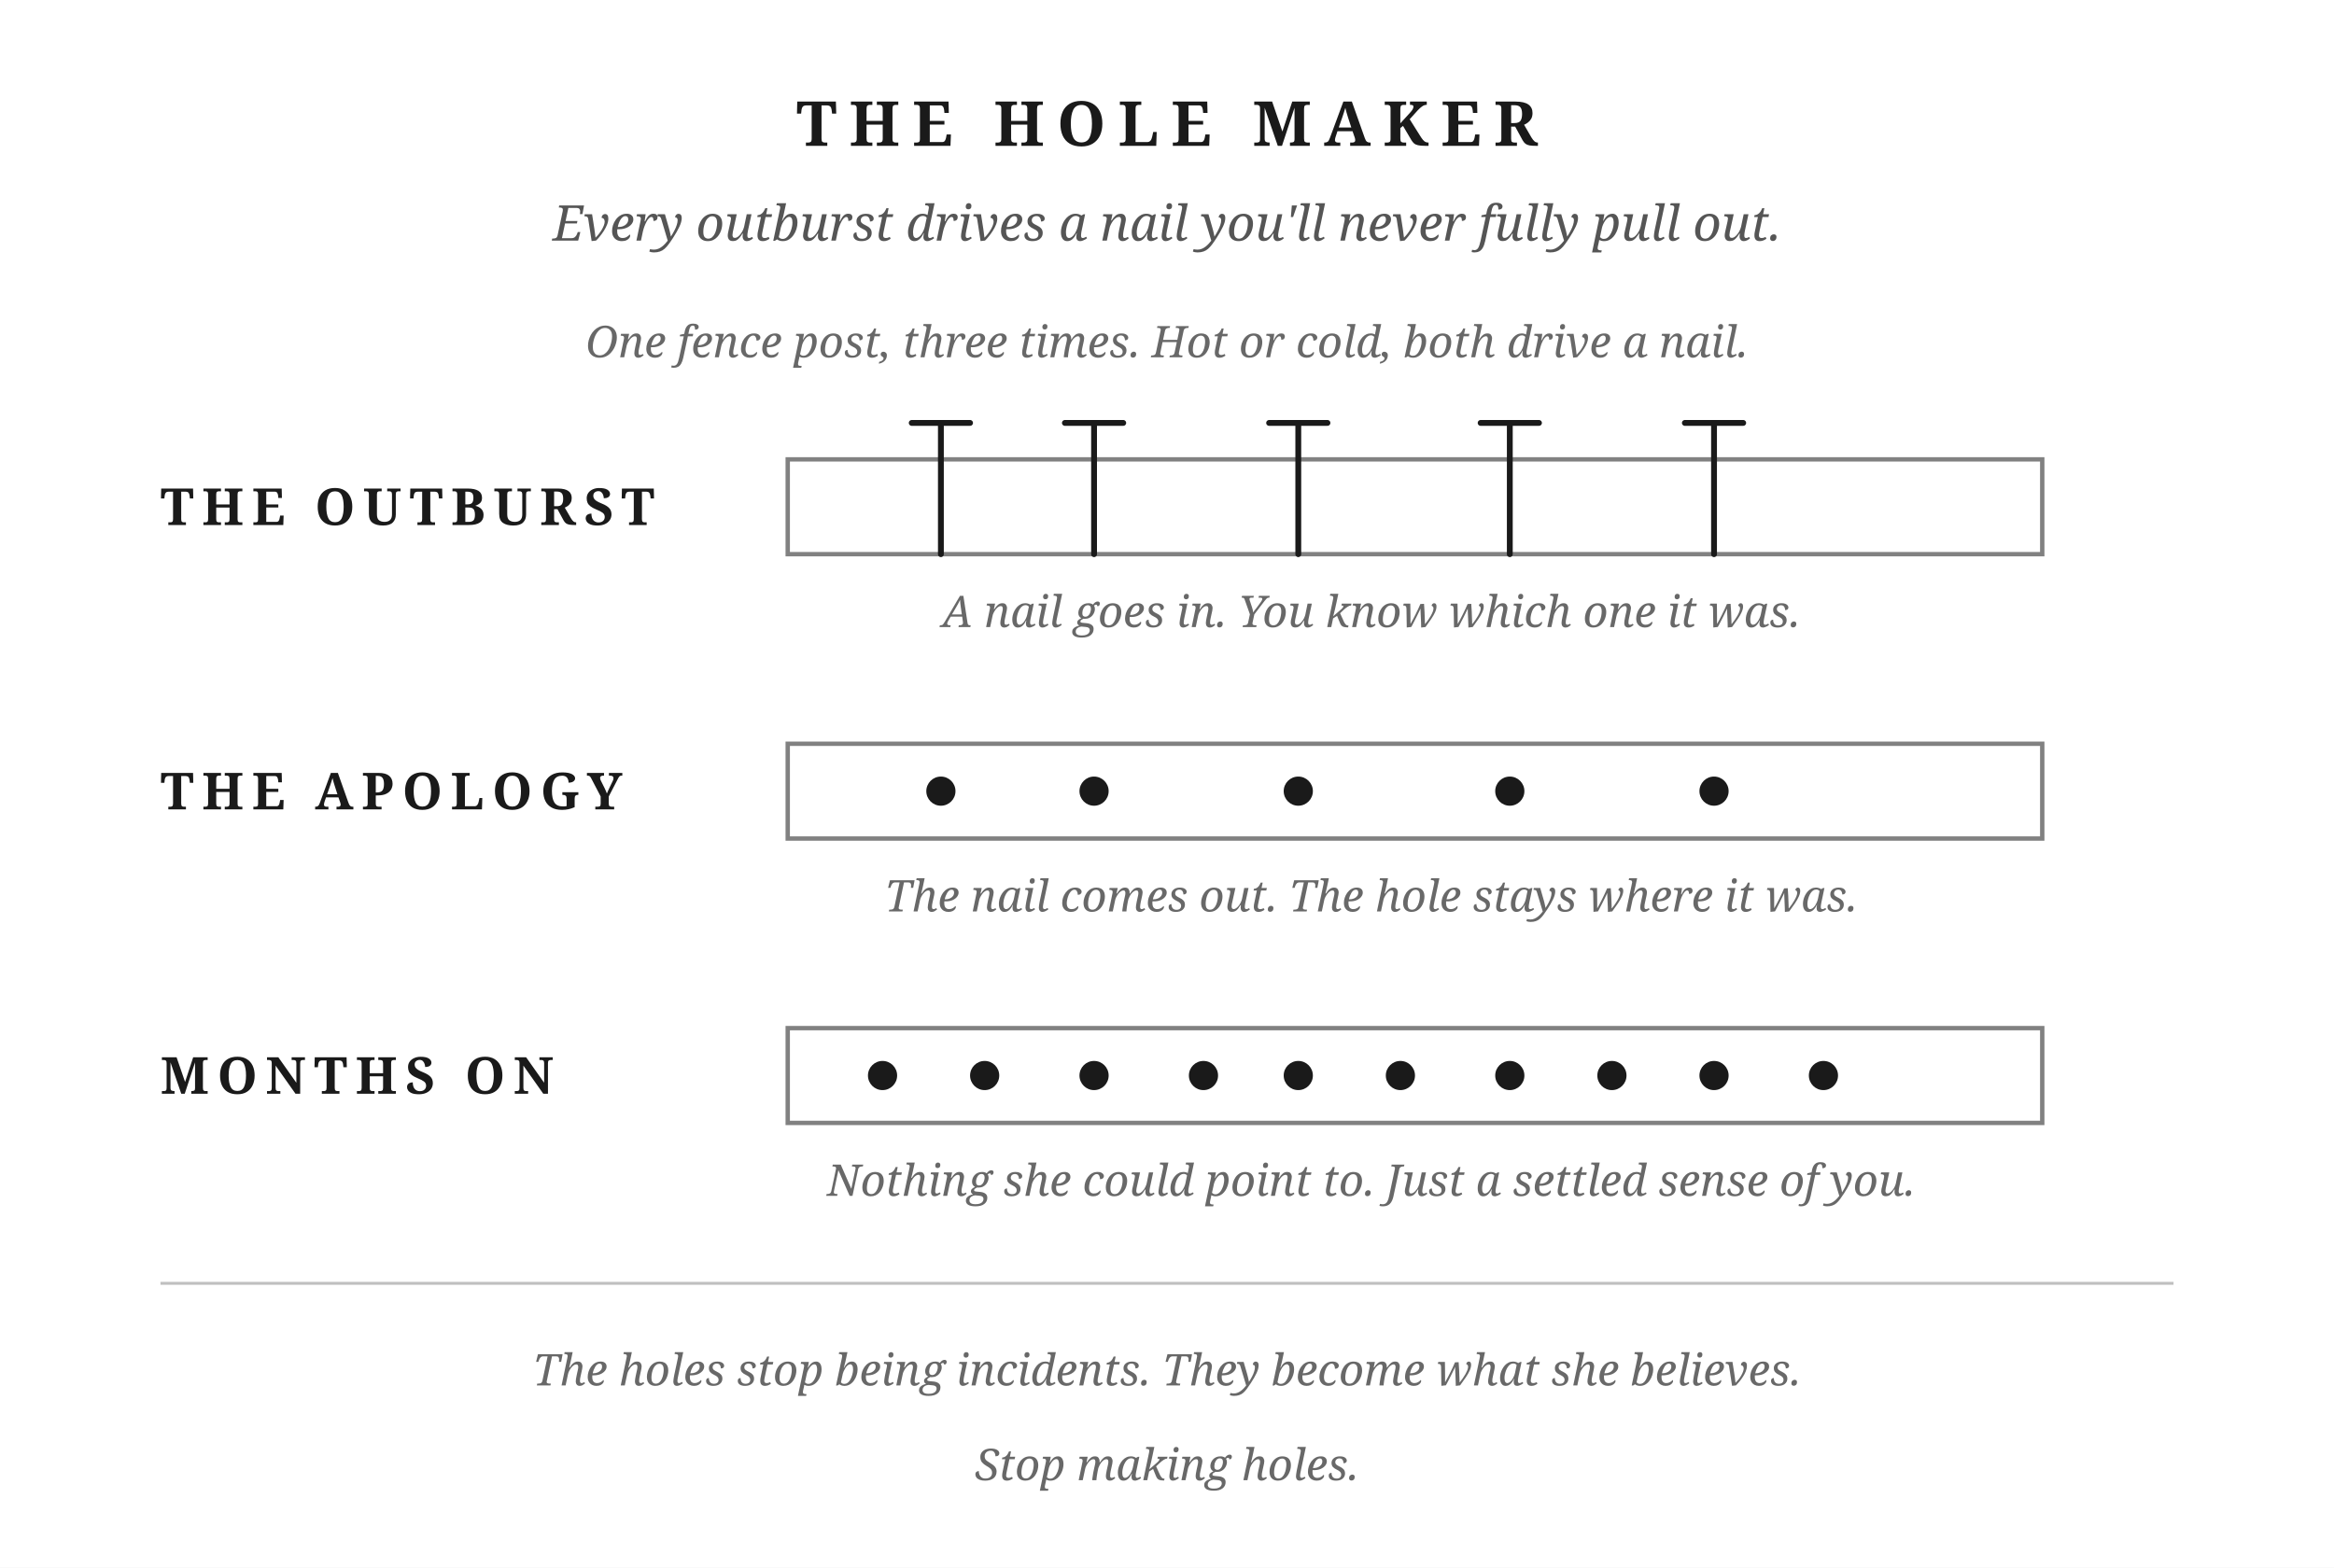
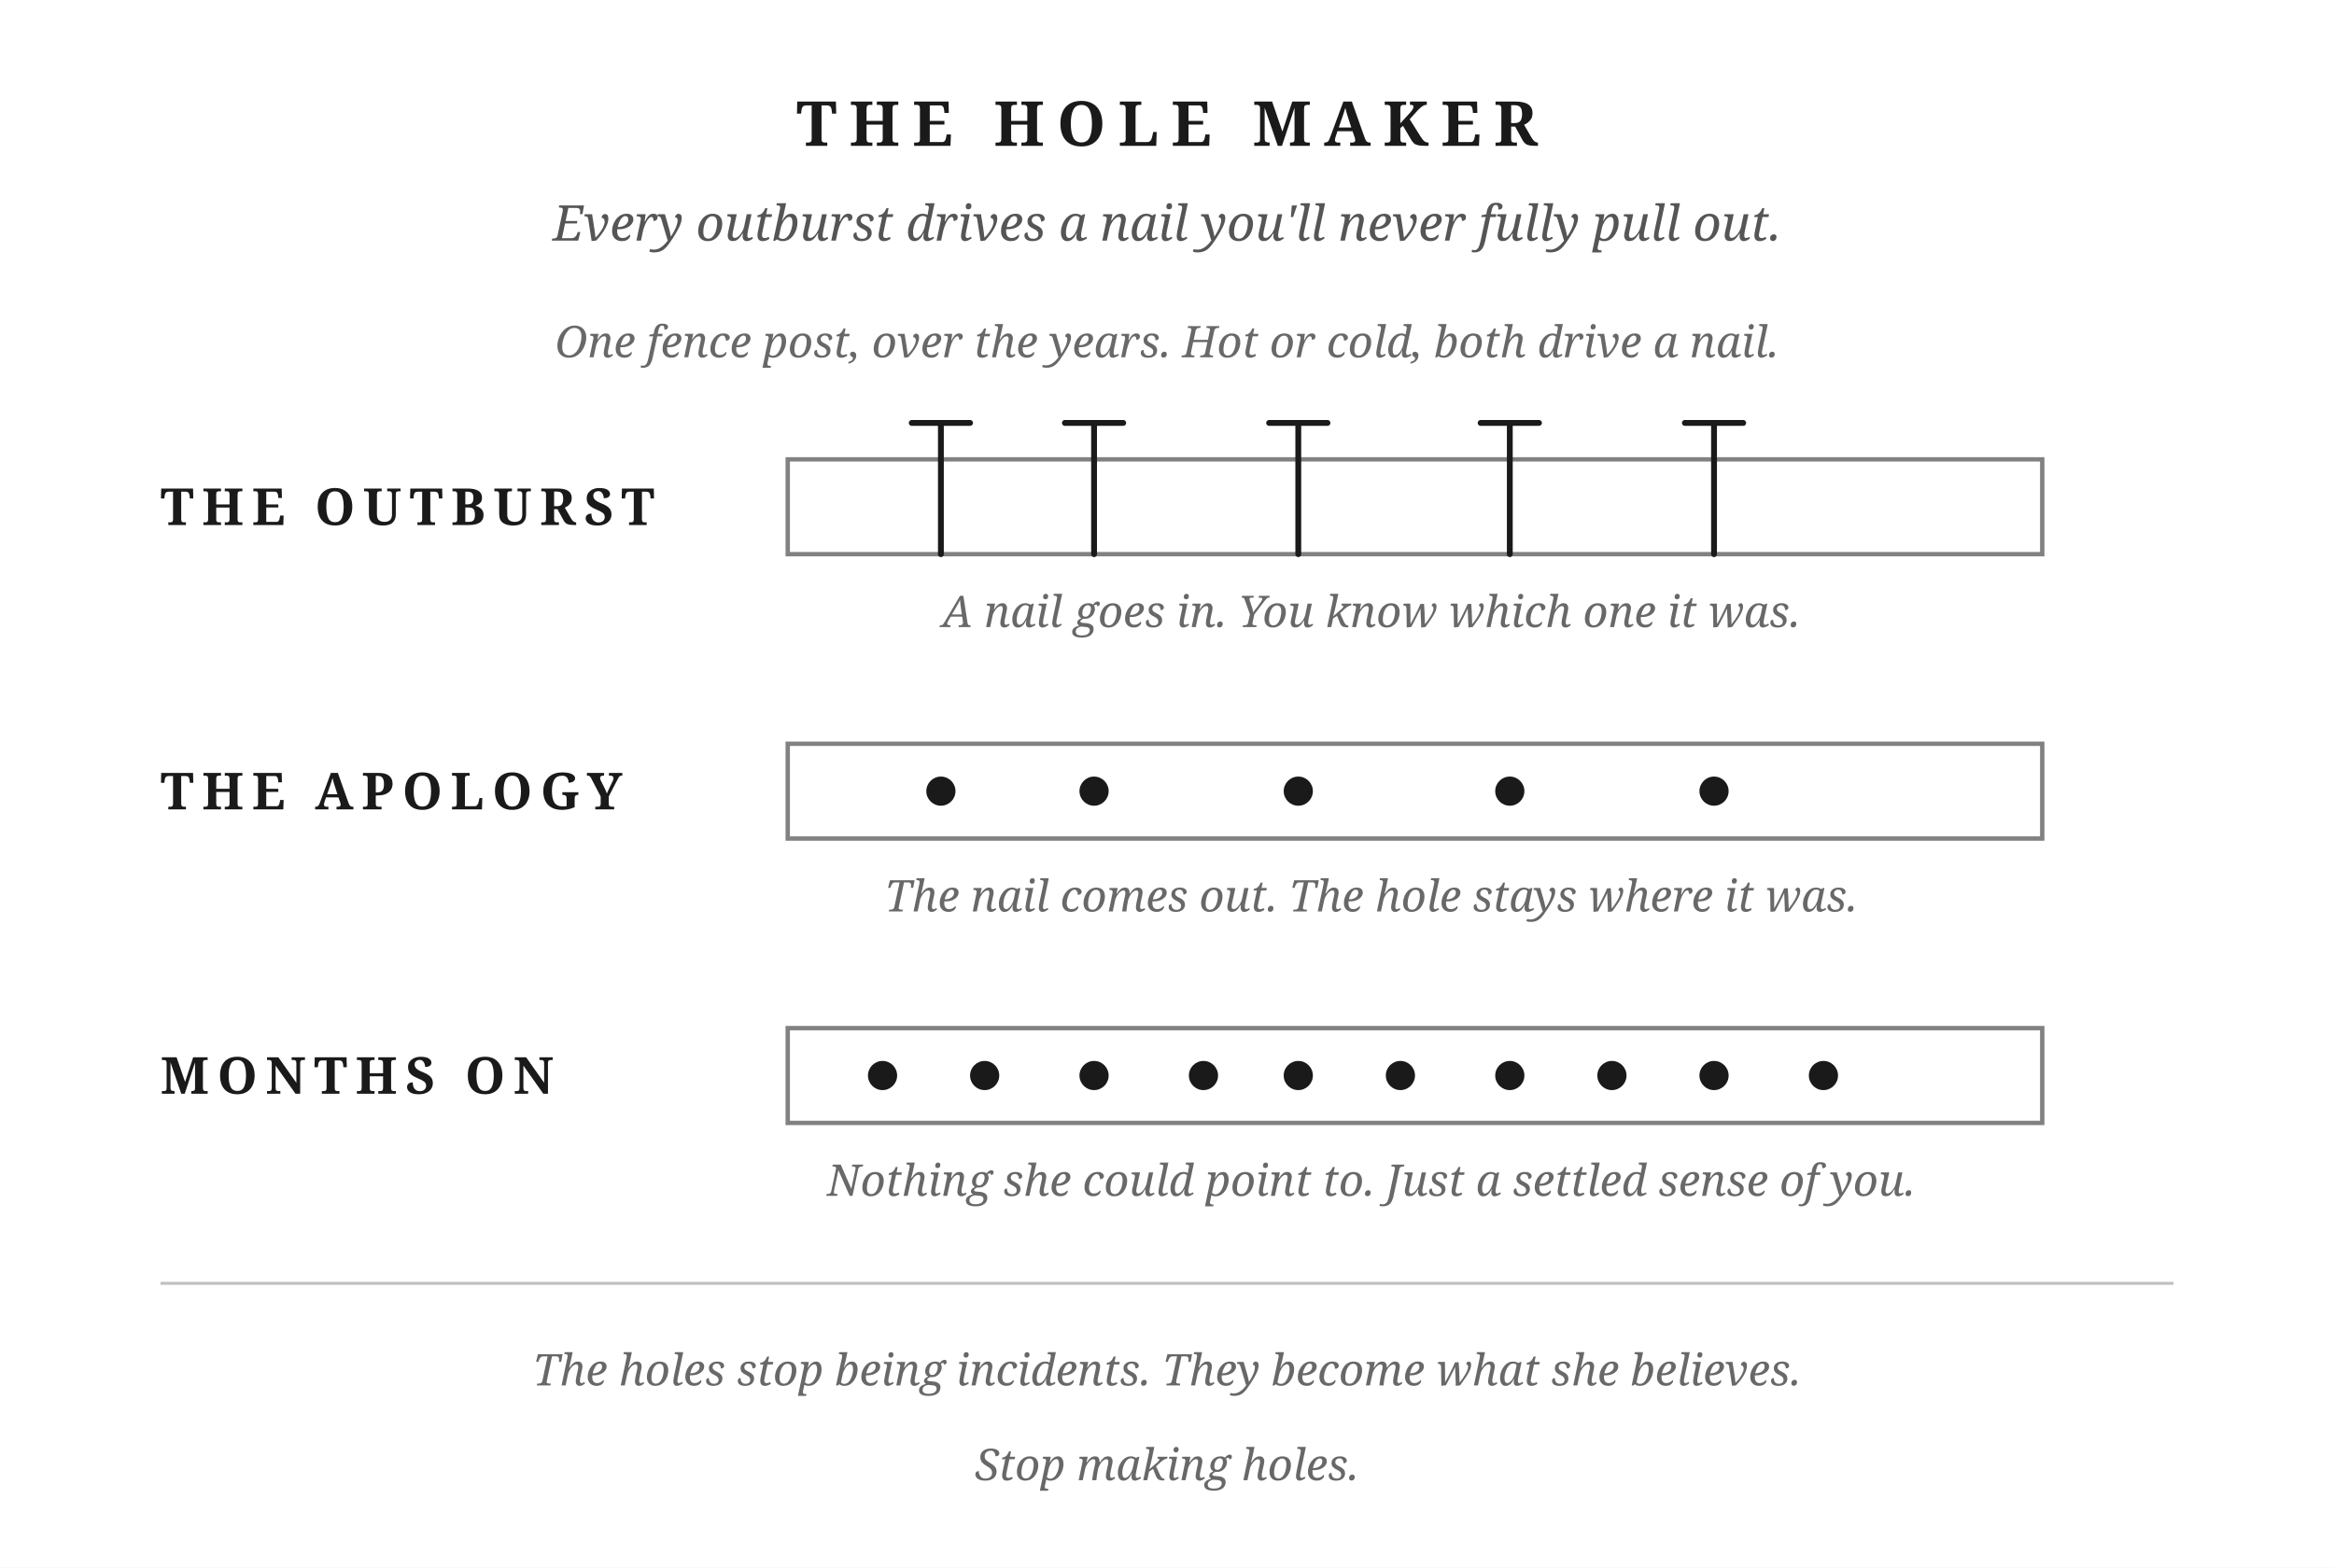
<svg xmlns="http://www.w3.org/2000/svg" viewBox="0 0 640 430" style="color:#1a1a1a" role="img" aria-label="The Hole Maker">
  <style>
    .ttl{font:600 17px Georgia,serif;letter-spacing:.20em;text-anchor:middle}
    .sub{font:italic 13.5px Georgia,serif;text-anchor:middle;opacity:.74}
    .lbl{font:600 14px Georgia,serif;letter-spacing:.16em}
    .txt{font:14px Georgia,serif;opacity:.86}
    .cap{font:italic 12px Georgia,serif;opacity:.66;text-anchor:middle}
    .src{font:11.5px Georgia,serif;opacity:.55;text-anchor:middle}
    .rule{stroke:currentColor;stroke-width:.8;opacity:.28}
  </style>
  <rect x="0" y="0" width="640" height="430" fill="#ffffff" />
  <g fill="currentColor">
    <text class="ttl" x="320" y="40">THE HOLE MAKER</text>
    <text class="sub" x="320" y="66">Every outburst drives a nail you'll never fully pull out.</text>
-     <text class="cap" x="320" y="98">One fence post, three times. Hot or cold, both drive a nail.</text>
+     <text class="cap" x="320" y="98">One fence post, over the years. Hot or cold, both drive a nail.</text>
  </g>
  <g fill="none" stroke="currentColor" stroke-width="1.2" opacity=".55">
    <rect x="216" y="126" width="344" height="26" />
  </g>
  <g stroke="currentColor" stroke-width="1.6" fill="none" stroke-linecap="round">
    <path d="M258 116v36" />
    <path d="M300 116v36" />
    <path d="M356 116v36" />
    <path d="M414 116v36" />
    <path d="M470 116v36" />
    <path d="M250 116h16" />
    <path d="M292 116h16" />
    <path d="M348 116h16" />
    <path d="M406 116h16" />
    <path d="M462 116h16" />
  </g>
  <g fill="none" stroke="currentColor" stroke-width="1.2" opacity=".55">
    <rect x="216" y="204" width="344" height="26" />
  </g>
  <g fill="currentColor">
    <circle cx="258" cy="217" r="4" />
    <circle cx="300" cy="217" r="4" />
    <circle cx="356" cy="217" r="4" />
    <circle cx="414" cy="217" r="4" />
    <circle cx="470" cy="217" r="4" />
  </g>
  <g fill="none" stroke="currentColor" stroke-width="1.2" opacity=".55">
    <rect x="216" y="282" width="344" height="26" />
  </g>
  <g fill="currentColor">
    <circle cx="242" cy="295" r="4" />
    <circle cx="270" cy="295" r="4" />
    <circle cx="300" cy="295" r="4" />
    <circle cx="330" cy="295" r="4" />
    <circle cx="356" cy="295" r="4" />
    <circle cx="384" cy="295" r="4" />
    <circle cx="414" cy="295" r="4" />
    <circle cx="442" cy="295" r="4" />
    <circle cx="470" cy="295" r="4" />
    <circle cx="500" cy="295" r="4" />
  </g>
  <g fill="currentColor">
    <text class="lbl" x="44" y="144">THE OUTBURST</text>
    <text class="lbl" x="44" y="222">THE APOLOGY</text>
    <text class="lbl" x="44" y="300">MONTHS ON</text>
  </g>
  <g fill="currentColor">
    <text class="cap" x="376" y="172">A nail goes in. You know which one it was.</text>
    <text class="cap" x="376" y="250">The nail comes out. The hole stays where it was.</text>
    <text class="cap" x="376" y="328">Nothing she could point to. Just a settled sense of you.</text>
  </g>
  <g class="rule" fill="none">
    <path d="M44 352h552" />
  </g>
  <g fill="currentColor">
    <text class="cap" x="320" y="380">The holes stop being incidents. They become what she believes.</text>
    <text class="cap" x="320" y="406">Stop making holes.</text>
  </g>
</svg>
